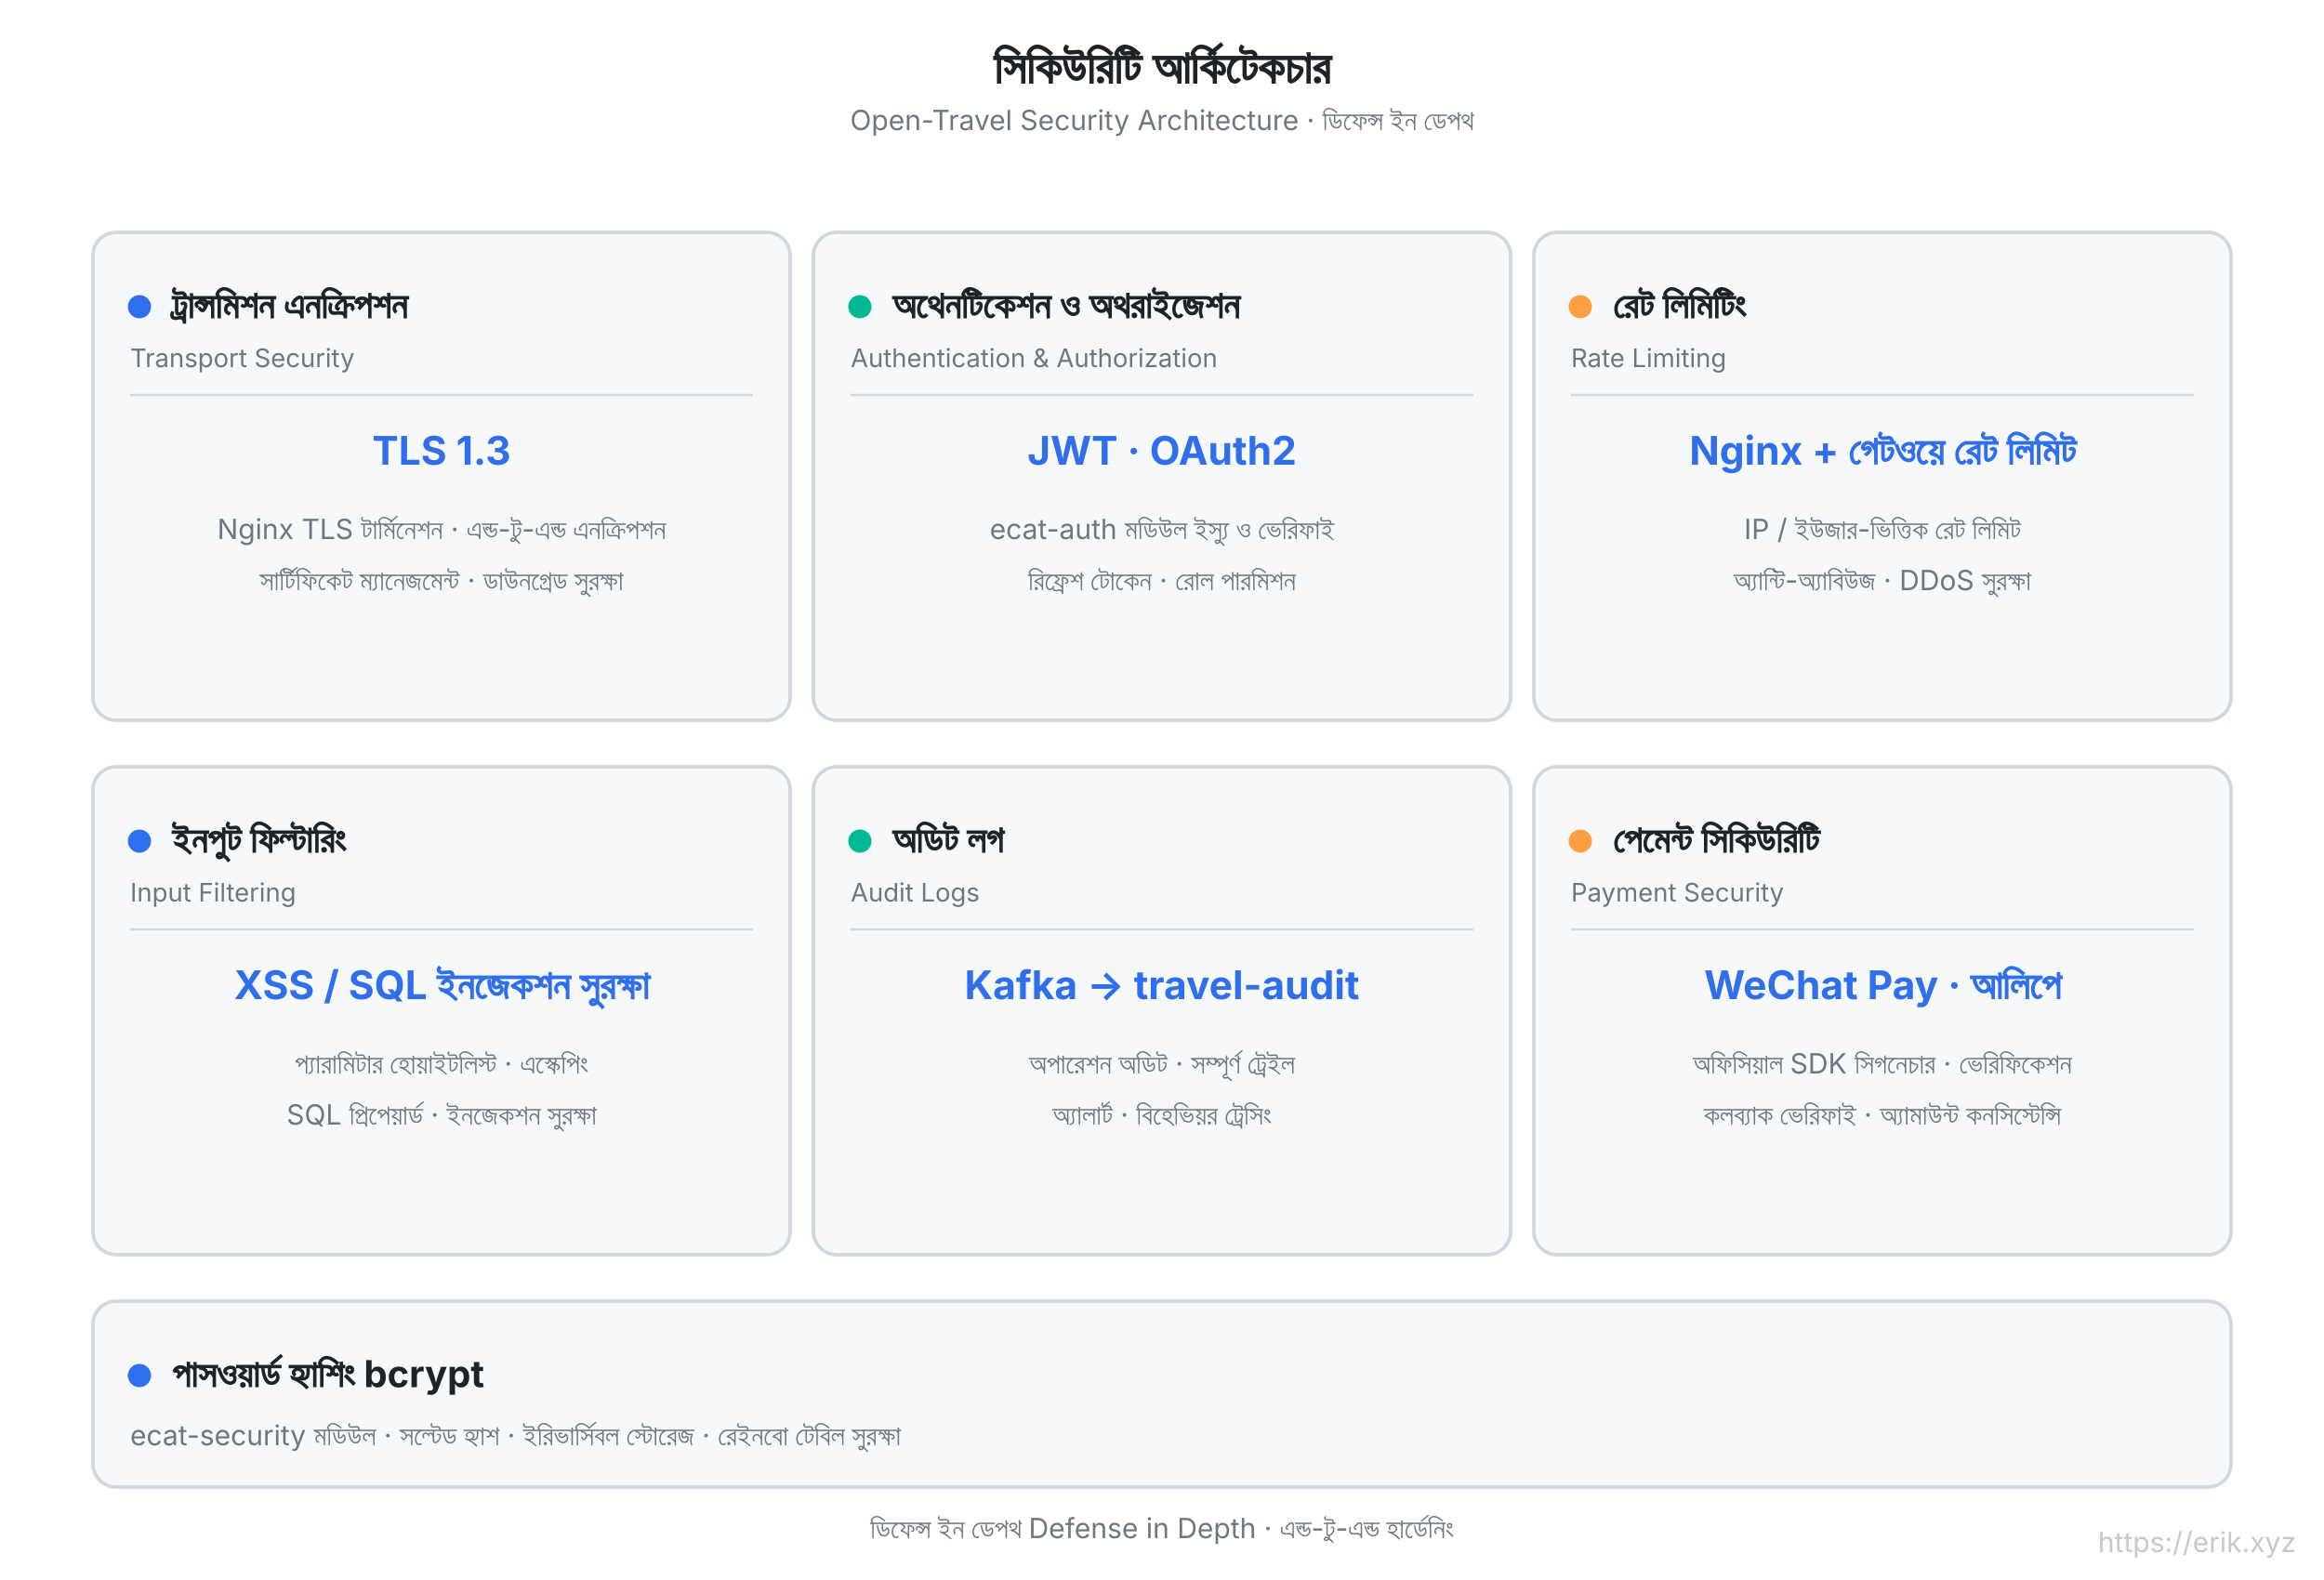
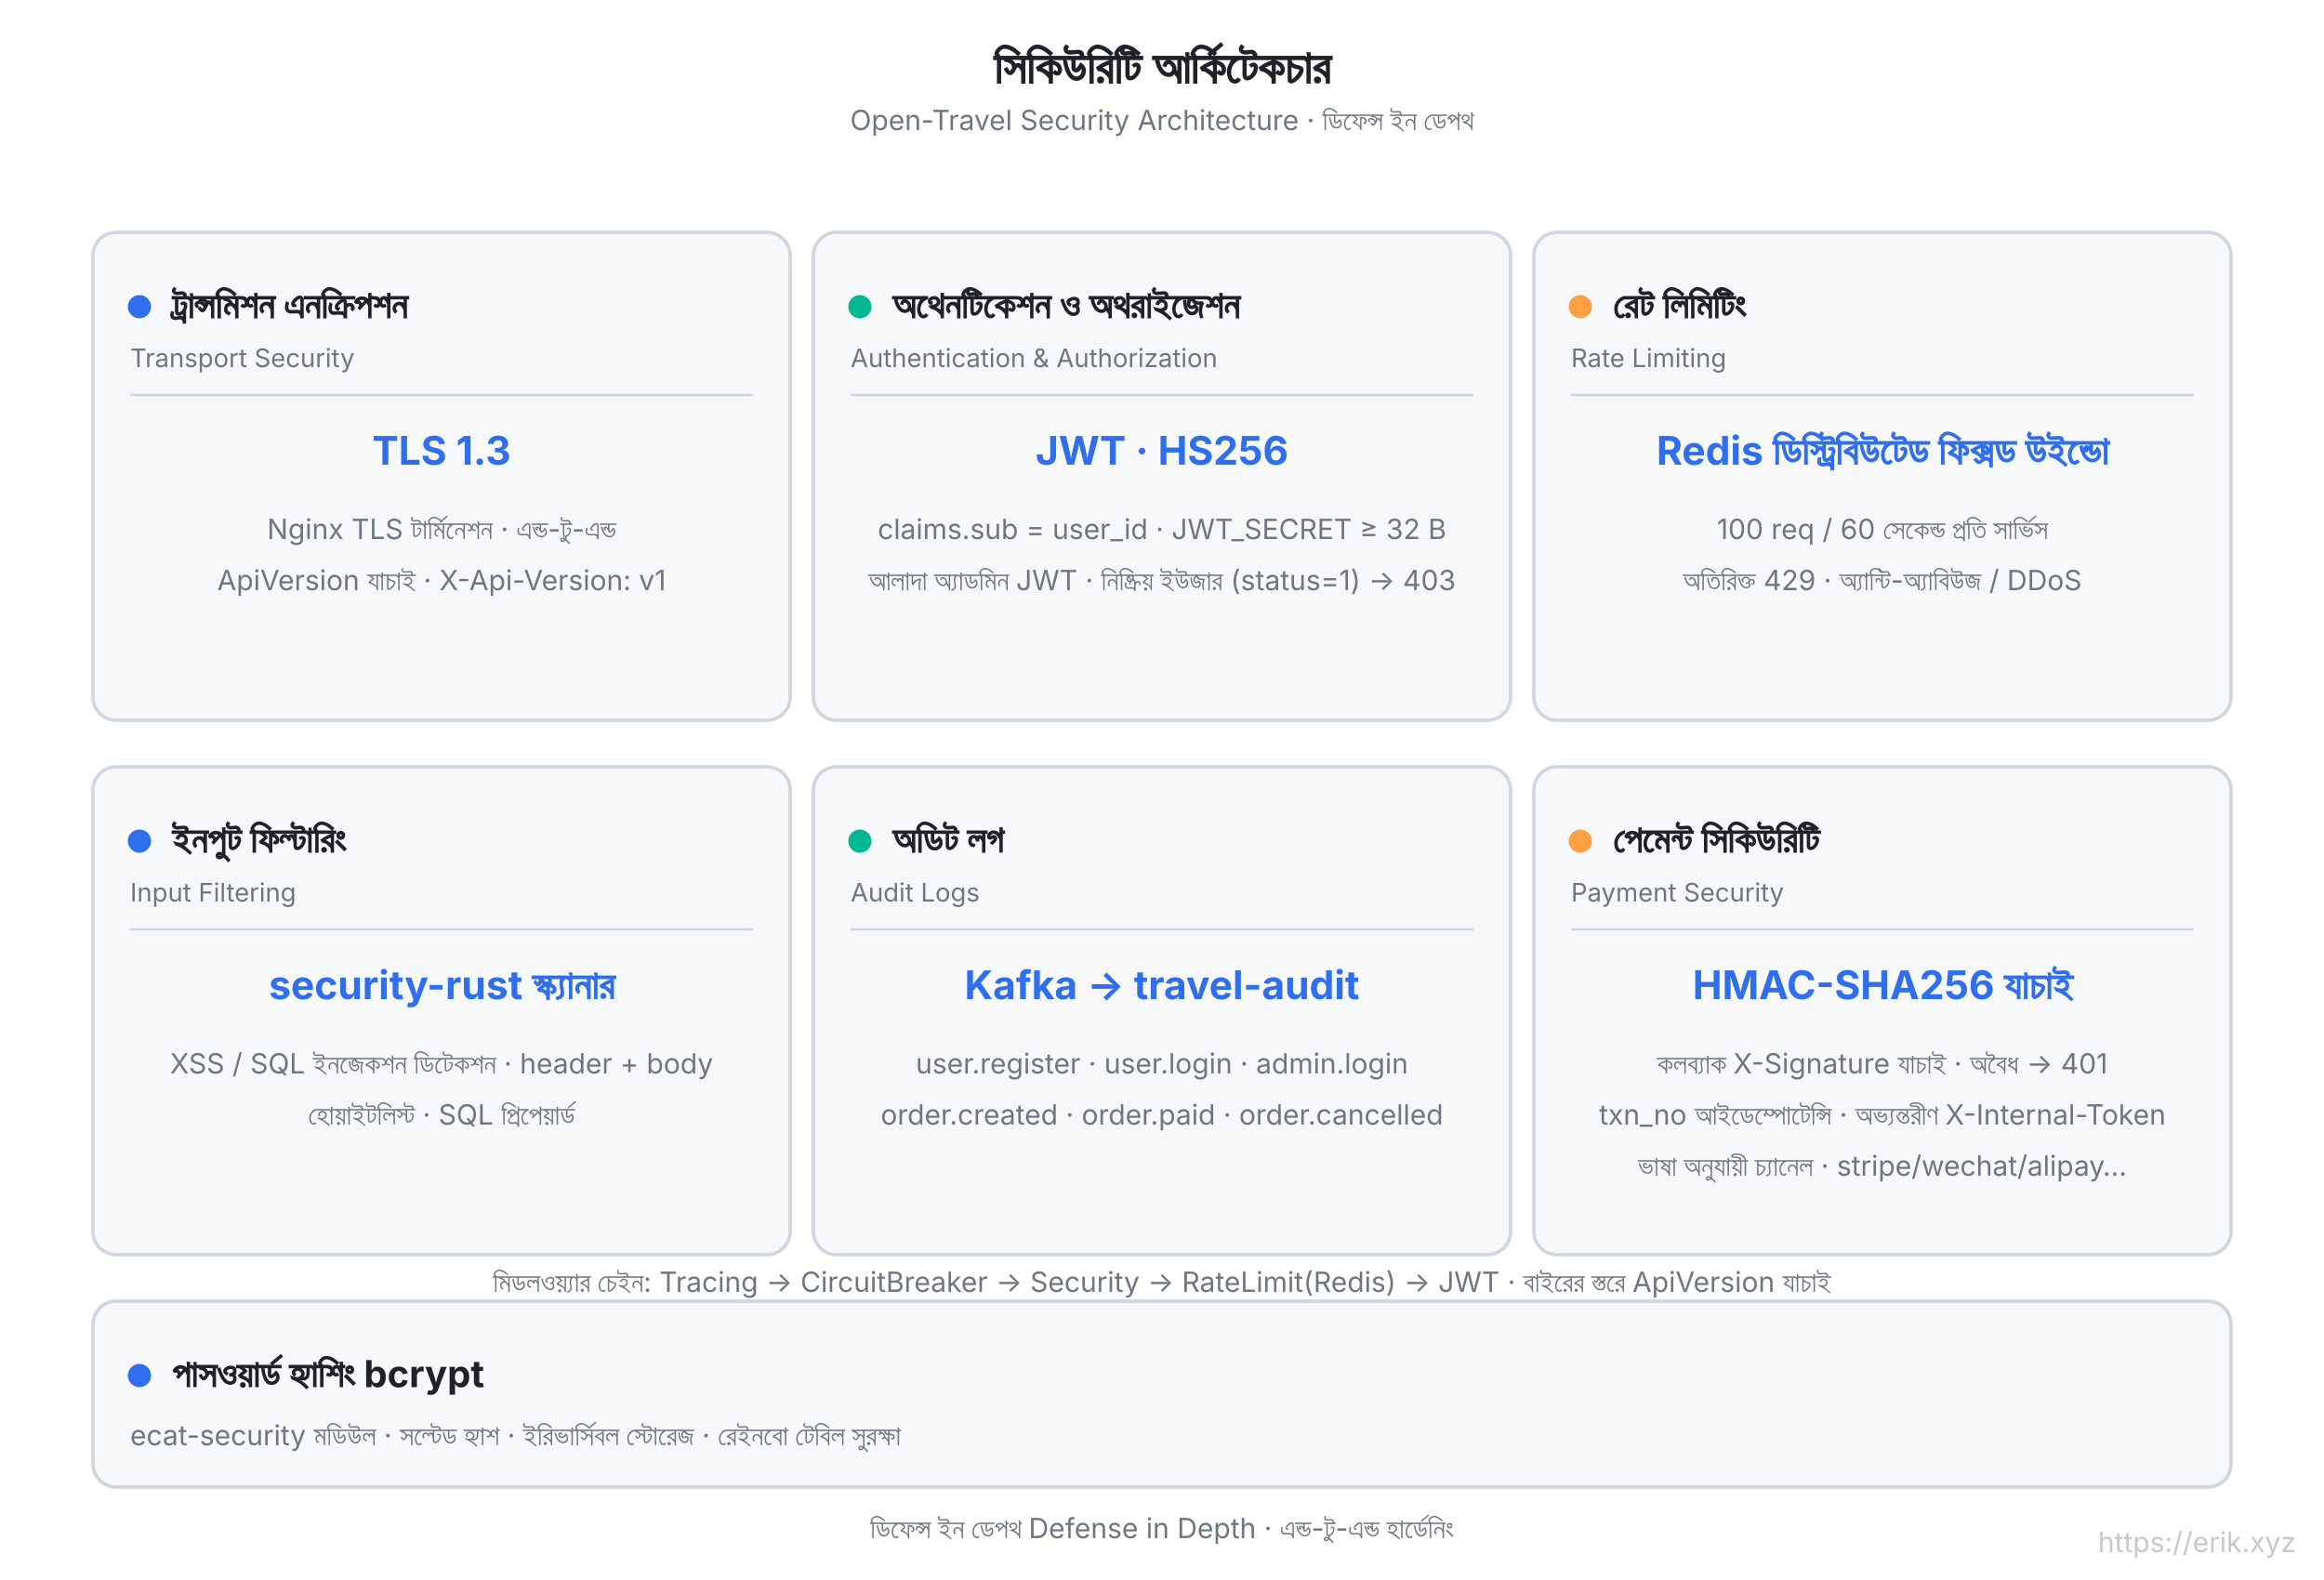
<svg xmlns="http://www.w3.org/2000/svg" width="1000" height="680" viewBox="0 0 1000 680">
  <defs>
    <style>
      text { font-family: system-ui, -apple-system, 'Segoe UI', sans-serif; }
      .t-title { font-size: 20px; font-weight: 700; fill: #1f2328; }
      .t-sub  { font-size: 12px; fill: #6e7781; }
      .t-h    { font-size: 16px; font-weight: 700; fill: #1f2328; }
      .t-eng  { font-size: 11px; fill: #6e7781; }
      .t-kw   { font-size: 17px; font-weight: 700; fill: #2f6fed; }
      .t-s    { font-size: 12px; fill: #6e7781; }
      .panel  { fill: #f6f8fa; stroke: #d0d7de; stroke-width: 1.5; rx: 10; }
      .line   { stroke: #d0d7de; stroke-width: 1; }
    </style>
  </defs>
  <rect width="1000" height="680" fill="#ffffff" />
  <text x="500" y="36" text-anchor="middle" class="t-title">সিকিউরিটি আর্কিটেকচার</text>
  <text x="500" y="56" text-anchor="middle" class="t-sub">Open-Travel Security Architecture · ডিফেন্স ইন ডেপথ</text>
  <rect x="40" y="100" width="300" height="210" class="panel" />
  <circle cx="60" cy="132" r="5" fill="#2f6fed" />
  <text x="74" y="137" class="t-h">ট্রান্সমিশন এনক্রিপশন</text>
  <text x="56" y="158" class="t-eng">Transport Security</text>
  <line x1="56" y1="170" x2="324" y2="170" class="line" />
  <text x="190" y="200" text-anchor="middle" class="t-kw">TLS 1.3</text>
-   <text x="190" y="232" text-anchor="middle" class="t-s">Nginx TLS টার্মিনেশন · এন্ড-টু-এন্ড এনক্রিপশন</text>
-   <text x="190" y="254" text-anchor="middle" class="t-s">সার্টিফিকেট ম্যানেজমেন্ট · ডাউনগ্রেড সুরক্ষা</text>
+   <text x="190" y="232" text-anchor="middle" class="t-s">Nginx TLS টার্মিনেশন · এন্ড-টু-এন্ড</text>
+   <text x="190" y="254" text-anchor="middle" class="t-s">ApiVersion যাচাই · X-Api-Version: v1</text>
  <rect x="350" y="100" width="300" height="210" class="panel" />
  <circle cx="370" cy="132" r="5" fill="#00b894" />
  <text x="384" y="137" class="t-h">অথেনটিকেশন ও অথরাইজেশন</text>
  <text x="366" y="158" class="t-eng">Authentication &amp; Authorization</text>
  <line x1="366" y1="170" x2="634" y2="170" class="line" />
-   <text x="500" y="200" text-anchor="middle" class="t-kw">JWT · OAuth2</text>
-   <text x="500" y="232" text-anchor="middle" class="t-s">ecat-auth মডিউল ইস্যু ও ভেরিফাই</text>
-   <text x="500" y="254" text-anchor="middle" class="t-s">রিফ্রেশ টোকেন · রোল পারমিশন</text>
+   <text x="500" y="200" text-anchor="middle" class="t-kw">JWT · HS256</text>
+   <text x="500" y="232" text-anchor="middle" class="t-s">claims.sub = user_id · JWT_SECRET ≥ 32 B</text>
+   <text x="500" y="254" text-anchor="middle" class="t-s">আলাদা অ্যাডমিন JWT · নিষ্ক্রিয় ইউজার (status=1) → 403</text>
  <rect x="660" y="100" width="300" height="210" class="panel" />
  <circle cx="680" cy="132" r="5" fill="#ff9f43" />
  <text x="694" y="137" class="t-h">রেট লিমিটিং</text>
  <text x="676" y="158" class="t-eng">Rate Limiting</text>
  <line x1="676" y1="170" x2="944" y2="170" class="line" />
-   <text x="810" y="200" text-anchor="middle" class="t-kw">Nginx + গেটওয়ে রেট লিমিট</text>
-   <text x="810" y="232" text-anchor="middle" class="t-s">IP / ইউজার-ভিত্তিক রেট লিমিট</text>
-   <text x="810" y="254" text-anchor="middle" class="t-s">অ্যান্টি-অ্যাবিউজ · DDoS সুরক্ষা</text>
+   <text x="810" y="200" text-anchor="middle" class="t-kw">Redis ডিস্ট্রিবিউটেড ফিক্সড উইন্ডো</text>
+   <text x="810" y="232" text-anchor="middle" class="t-s">100 req / 60 সেকেন্ড প্রতি সার্ভিস</text>
+   <text x="810" y="254" text-anchor="middle" class="t-s">অতিরিক্ত 429 · অ্যান্টি-অ্যাবিউজ / DDoS</text>
  <rect x="40" y="330" width="300" height="210" class="panel" />
  <circle cx="60" cy="362" r="5" fill="#2f6fed" />
  <text x="74" y="367" class="t-h">ইনপুট ফিল্টারিং</text>
  <text x="56" y="388" class="t-eng">Input Filtering</text>
  <line x1="56" y1="400" x2="324" y2="400" class="line" />
-   <text x="190" y="430" text-anchor="middle" class="t-kw">XSS / SQL ইনজেকশন সুরক্ষা</text>
-   <text x="190" y="462" text-anchor="middle" class="t-s">প্যারামিটার হোয়াইটলিস্ট · এস্কেপিং</text>
-   <text x="190" y="484" text-anchor="middle" class="t-s">SQL প্রিপেয়ার্ড · ইনজেকশন সুরক্ষা</text>
+   <text x="190" y="430" text-anchor="middle" class="t-kw">security-rust স্ক্যানার</text>
+   <text x="190" y="462" text-anchor="middle" class="t-s">XSS / SQL ইনজেকশন ডিটেকশন · header + body</text>
+   <text x="190" y="484" text-anchor="middle" class="t-s">হোয়াইটলিস্ট · SQL প্রিপেয়ার্ড</text>
  <rect x="350" y="330" width="300" height="210" class="panel" />
  <circle cx="370" cy="362" r="5" fill="#00b894" />
  <text x="384" y="367" class="t-h">অডিট লগ</text>
  <text x="366" y="388" class="t-eng">Audit Logs</text>
  <line x1="366" y1="400" x2="634" y2="400" class="line" />
  <text x="500" y="430" text-anchor="middle" class="t-kw">Kafka → travel-audit</text>
-   <text x="500" y="462" text-anchor="middle" class="t-s">অপারেশন অডিট · সম্পূর্ণ ট্রেইল</text>
-   <text x="500" y="484" text-anchor="middle" class="t-s">অ্যালার্ট · বিহেভিয়র ট্রেসিং</text>
+   <text x="500" y="462" text-anchor="middle" class="t-s">user.register · user.login · admin.login</text>
+   <text x="500" y="484" text-anchor="middle" class="t-s">order.created · order.paid · order.cancelled</text>
  <rect x="660" y="330" width="300" height="210" class="panel" />
  <circle cx="680" cy="362" r="5" fill="#ff9f43" />
  <text x="694" y="367" class="t-h">পেমেন্ট সিকিউরিটি</text>
  <text x="676" y="388" class="t-eng">Payment Security</text>
  <line x1="676" y1="400" x2="944" y2="400" class="line" />
-   <text x="810" y="430" text-anchor="middle" class="t-kw">WeChat Pay · আলিপে</text>
-   <text x="810" y="462" text-anchor="middle" class="t-s">অফিসিয়াল SDK সিগনেচার · ভেরিফিকেশন</text>
-   <text x="810" y="484" text-anchor="middle" class="t-s">কলব্যাক ভেরিফাই · অ্যামাউন্ট কনসিস্টেন্সি</text>
+   <text x="810" y="430" text-anchor="middle" class="t-kw">HMAC-SHA256 যাচাই</text>
+   <text x="810" y="462" text-anchor="middle" class="t-s">কলব্যাক X-Signature যাচাই · অবৈধ → 401</text>
+   <text x="810" y="484" text-anchor="middle" class="t-s">txn_no আইডেম্পোটেন্সি · অভ্যন্তরীণ X-Internal-Token</text>
+   <text x="810" y="506" text-anchor="middle" class="t-s">ভাষা অনুযায়ী চ্যানেল · stripe/wechat/alipay…</text>
+   <text x="500" y="556" text-anchor="middle" class="t-s">মিডলওয়্যার চেইন: Tracing → CircuitBreaker → Security → RateLimit(Redis) → JWT · বাইরের স্তরে ApiVersion যাচাই</text>
  <rect x="40" y="560" width="920" height="80" class="panel" />
  <circle cx="60" cy="592" r="5" fill="#2f6fed" />
  <text x="74" y="597" class="t-h">পাসওয়ার্ড হ্যাশিং bcrypt</text>
  <text x="56" y="622" class="t-s">ecat-security মডিউল · সল্টেড হ্যাশ · ইরিভার্সিবল স্টোরেজ · রেইনবো টেবিল সুরক্ষা</text>
  <text x="500" y="662" text-anchor="middle" class="t-sub">ডিফেন্স ইন ডেপথ Defense in Depth · এন্ড-টু-এন্ড হার্ডেনিং</text>
  <text x="988" y="668" text-anchor="end" font-size="12" fill="#8b949e" fill-opacity="0.5" font-family="system-ui, -apple-system, 'Segoe UI', sans-serif">https://erik.xyz</text>
</svg>
